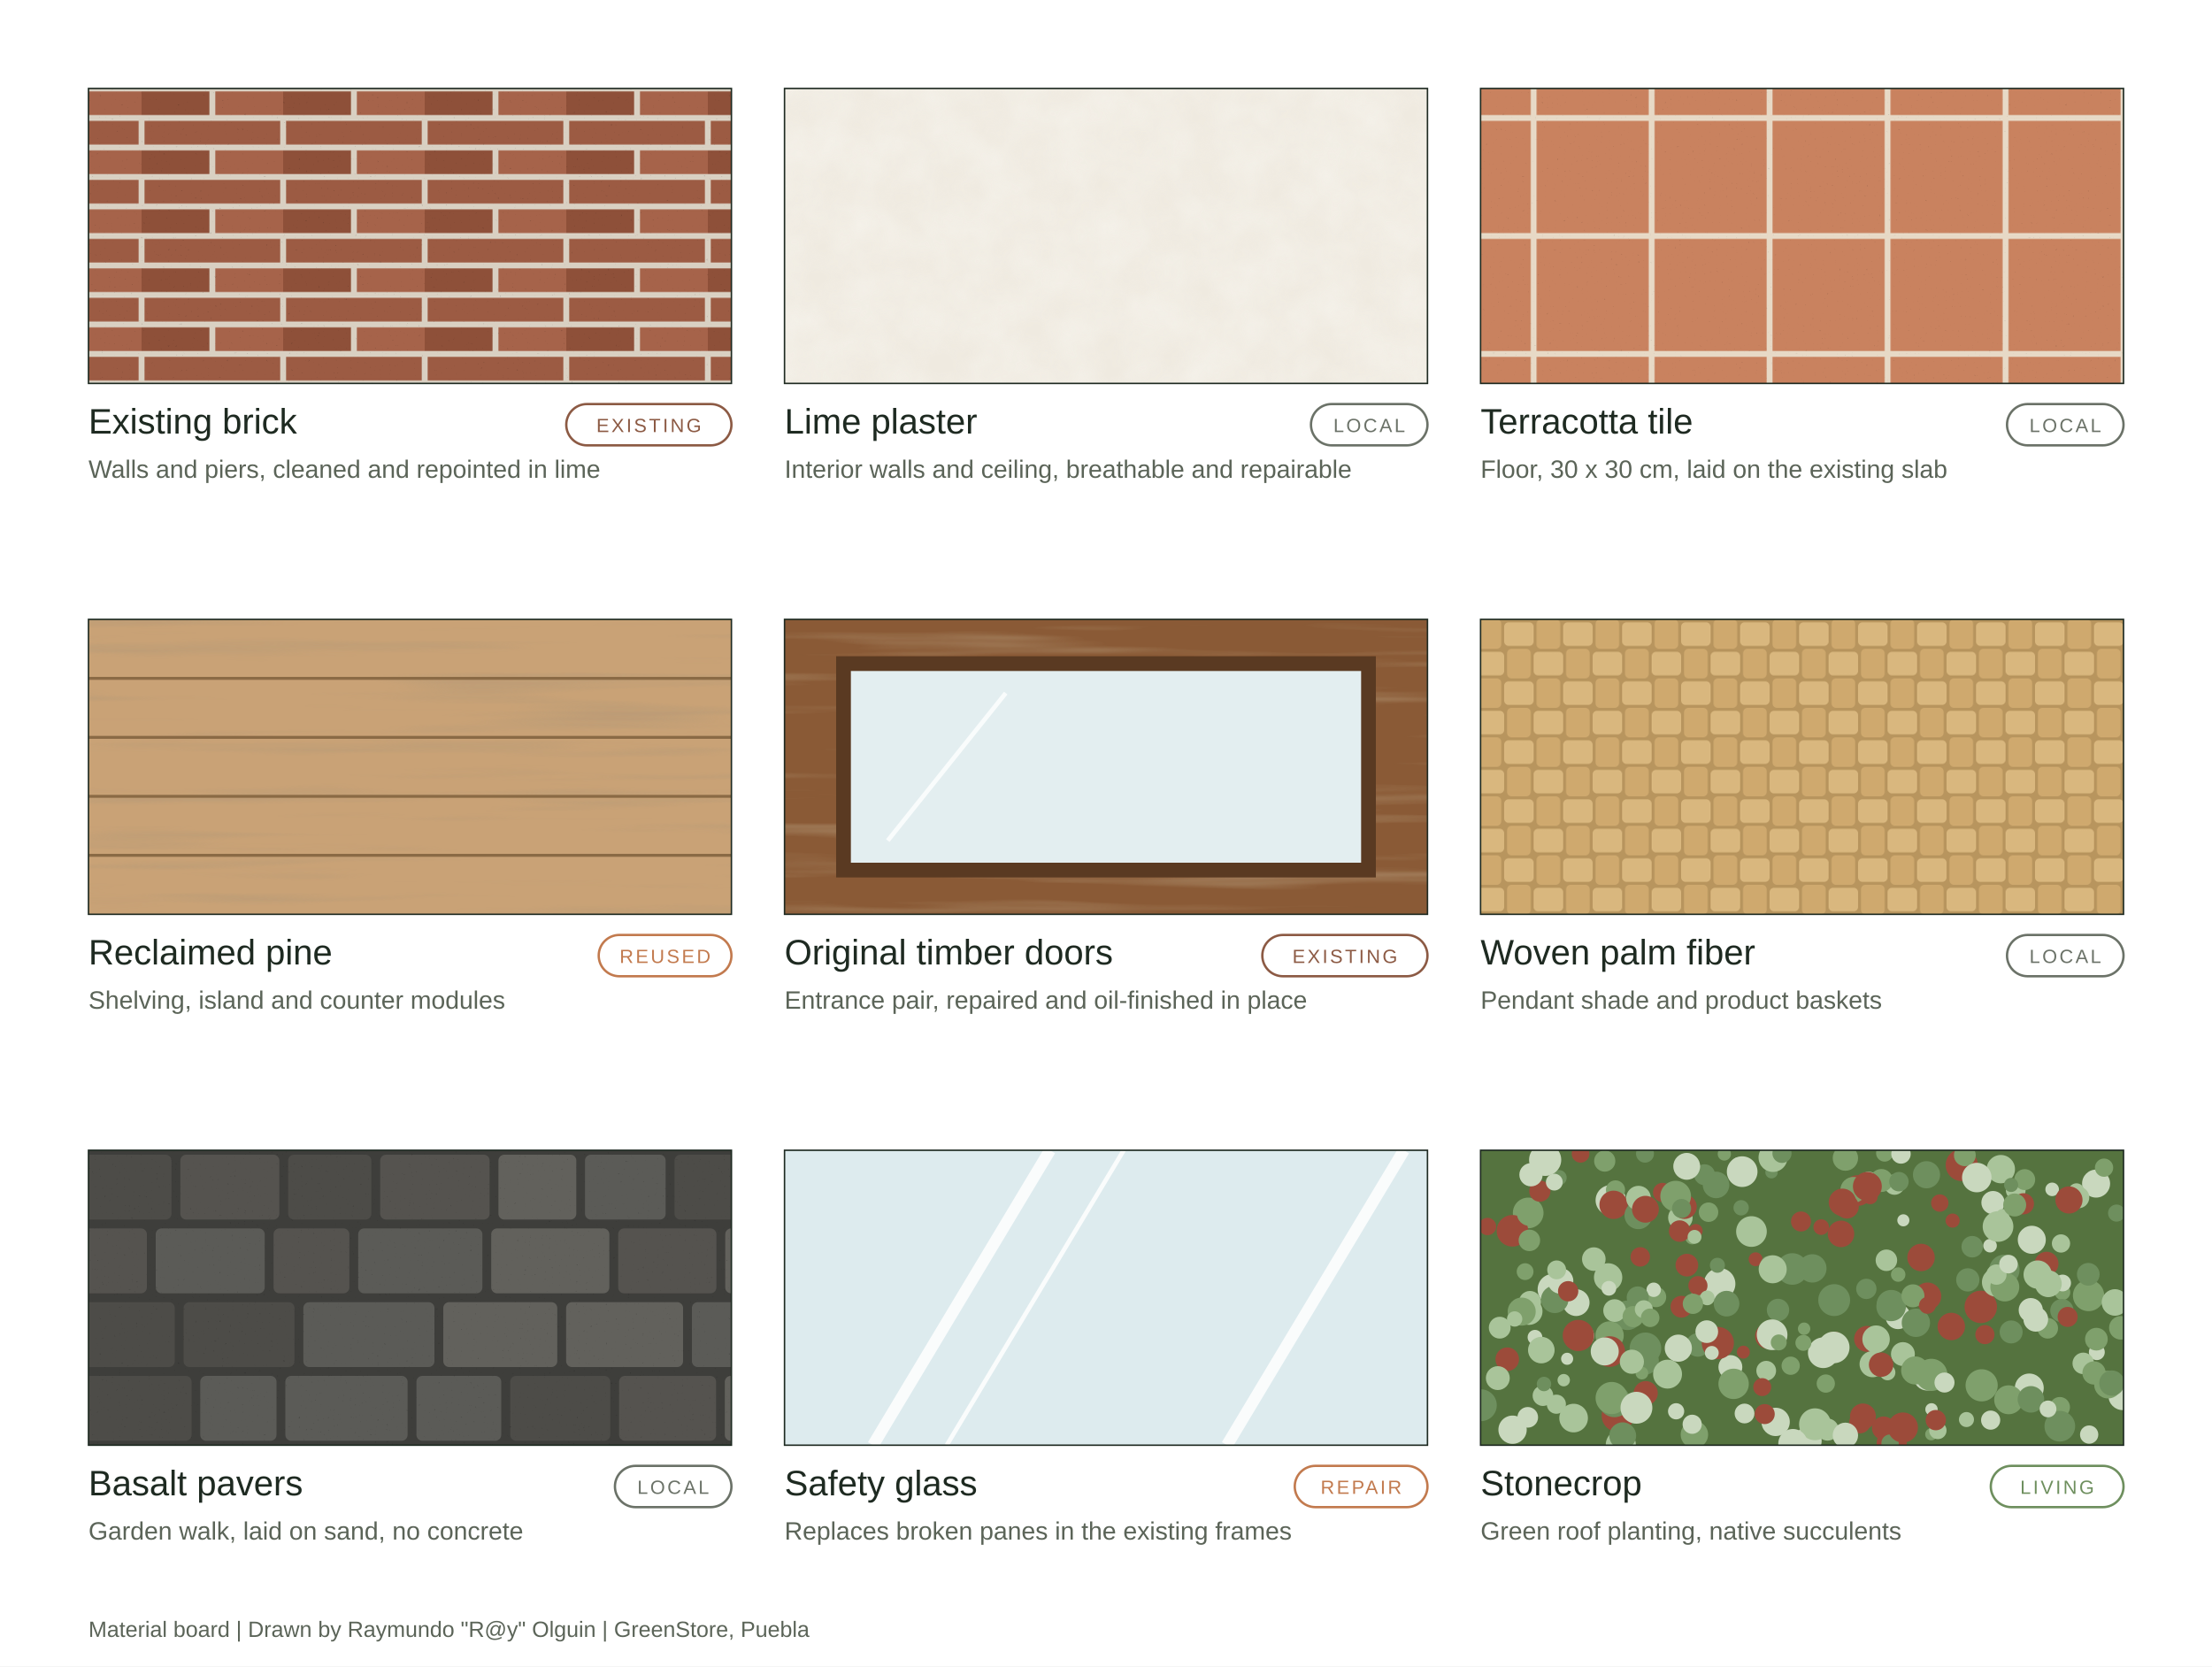
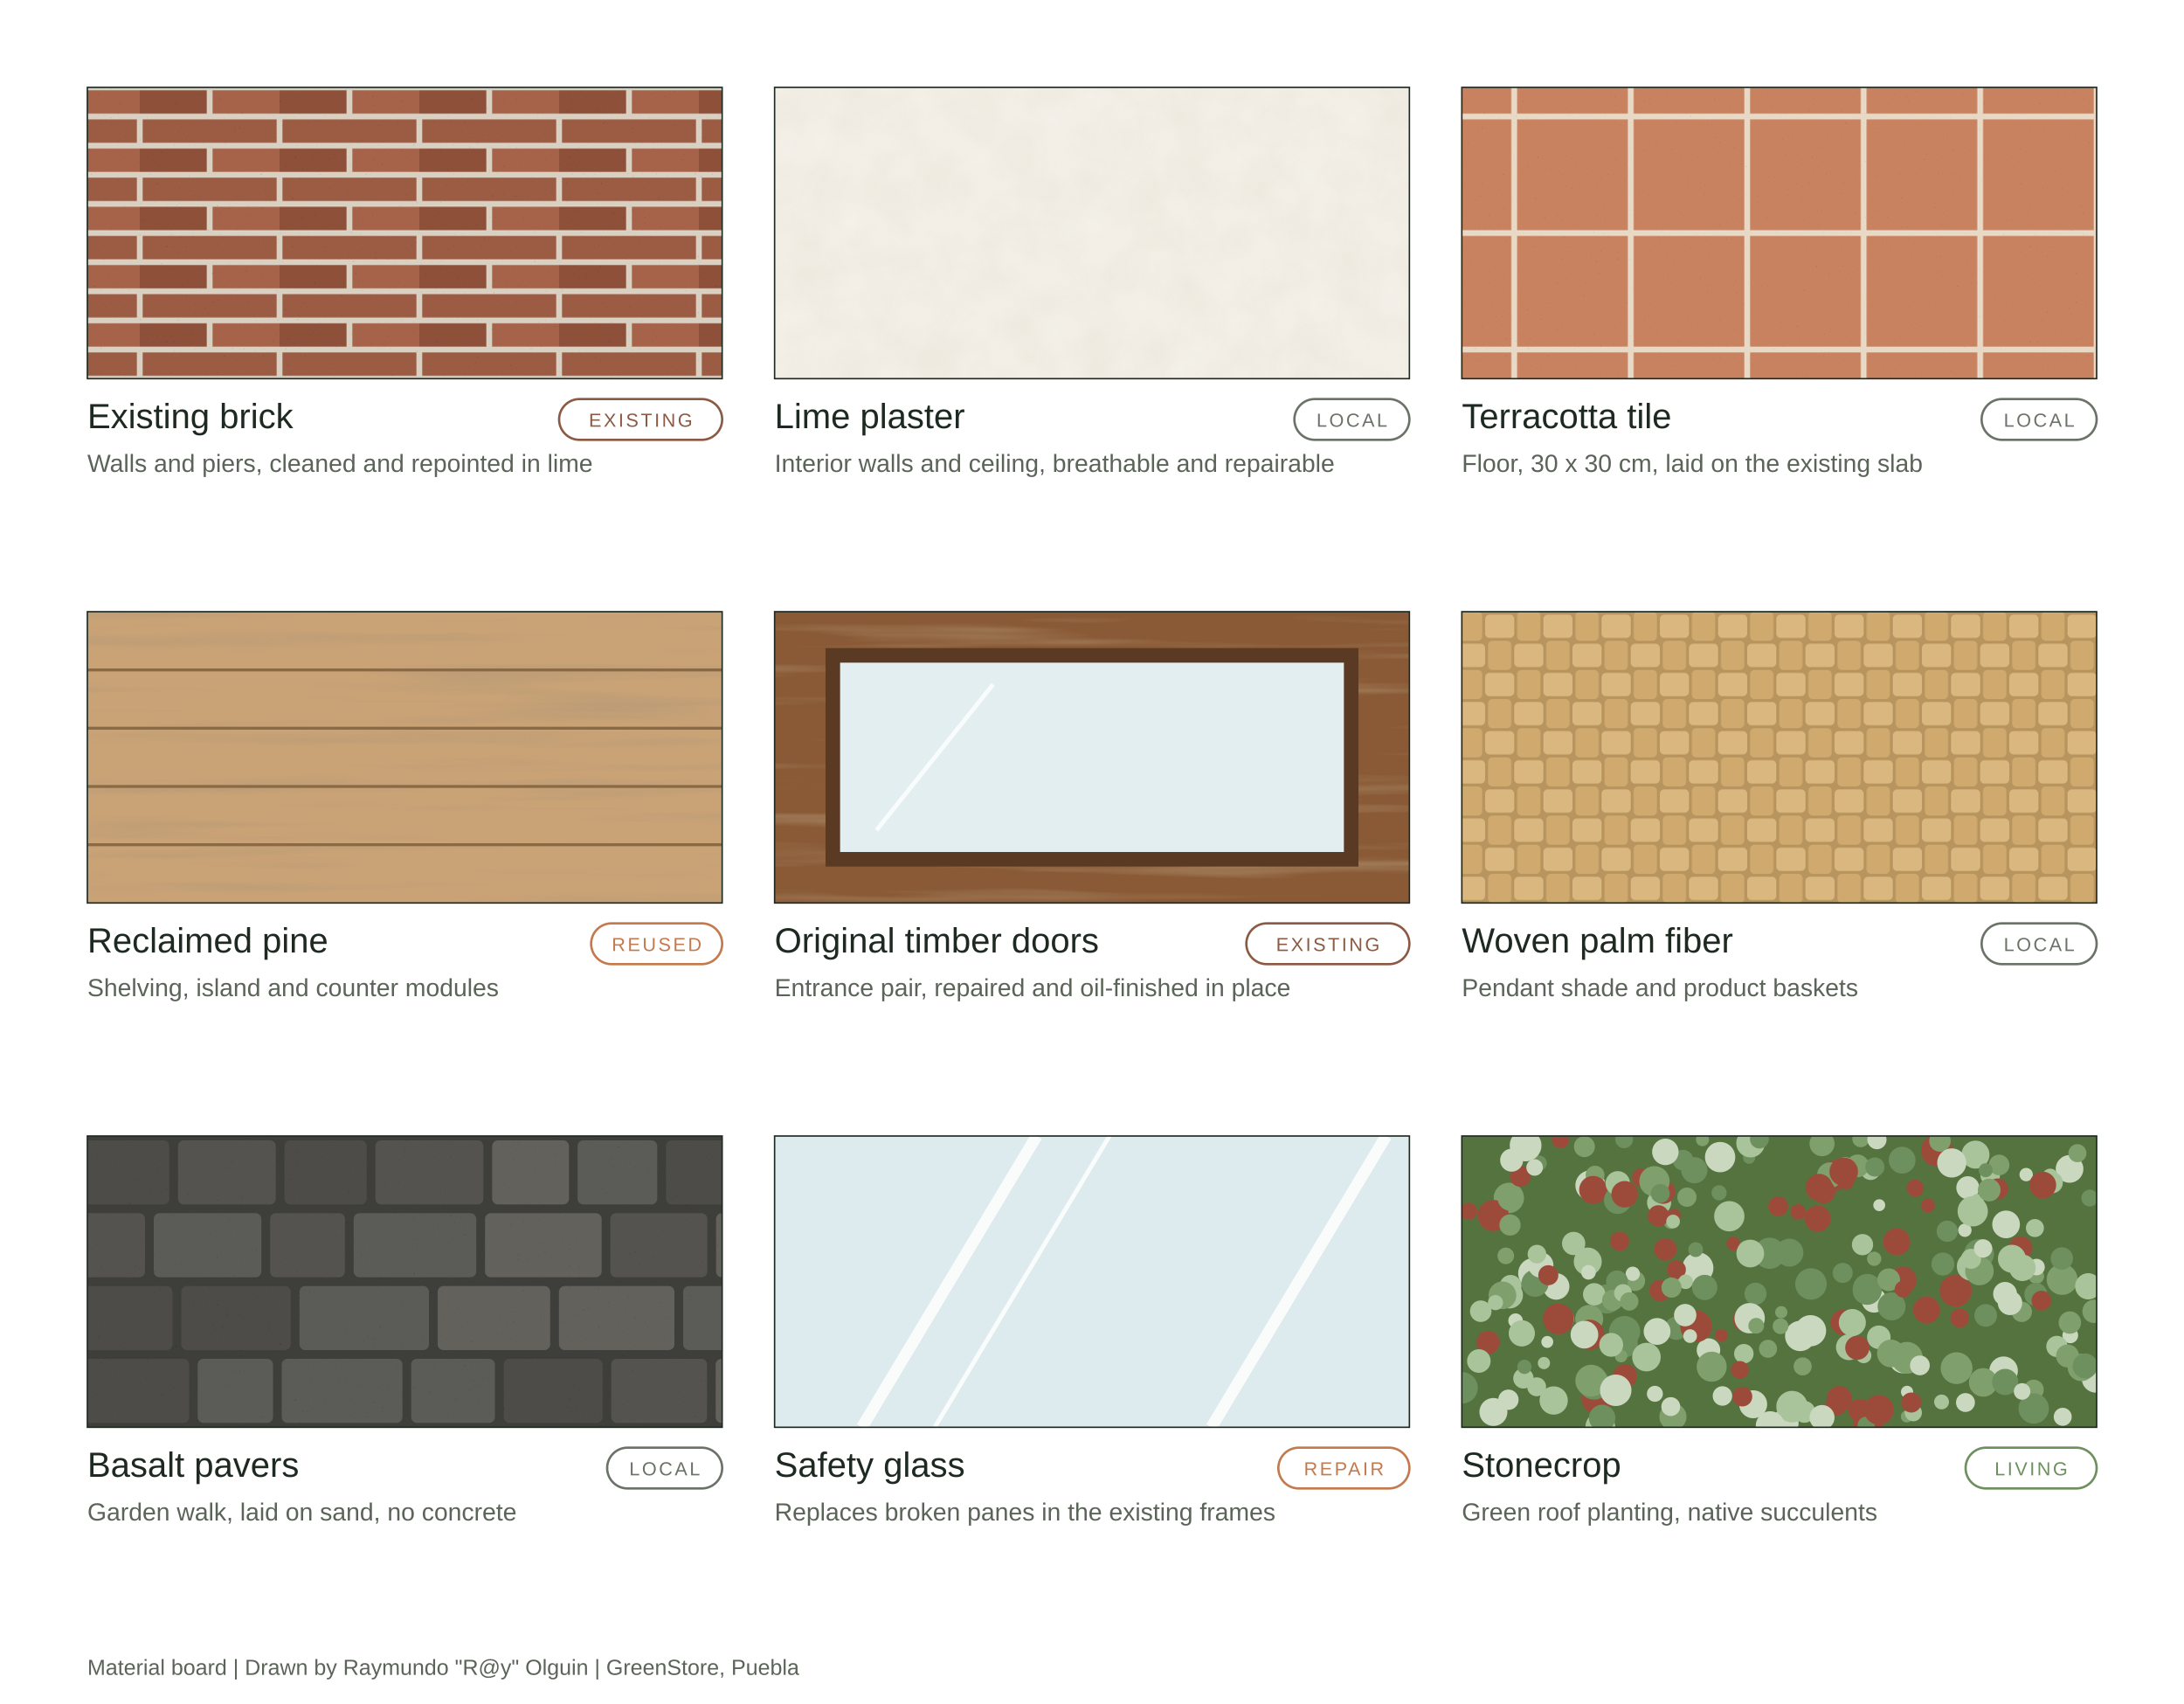
- <svg xmlns="http://www.w3.org/2000/svg" viewBox="0 0 1500 1130" width="1500" height="1130" role="img" aria-label="Material board of nine samples: existing brick, lime plaster, terracotta tile, reclaimed pine, the existing timber doors, woven palm fiber, basalt pavers, safety glass and stonecrop, each tagged as existing, reused, local or living">
-   <rect width="1500" height="1130" fill="#FFFFFF" />
+ <svg xmlns="http://www.w3.org/2000/svg" viewBox="0 0 1500 1170" width="1500" height="1170" role="img" aria-label="Material board of nine samples: existing brick, lime plaster, terracotta tile, reclaimed pine, the existing timber doors, woven palm fiber, basalt pavers, safety glass and stonecrop, each tagged as existing, reused, local or living">
+   <rect width="1500" height="1170" fill="#FFFFFF" />
  <defs>
    <filter id="lime" x="0" y="0" width="100%" height="100%">
      <feTurbulence type="fractalNoise" baseFrequency=".035" numOctaves="4" seed="3" />
      <feColorMatrix values="0 0 0 0 .94  0 0 0 0 .92  0 0 0 0 .87  0 0 0 -1.1 .9" />
    </filter>
    <filter id="grain" x="0" y="0" width="100%" height="100%">
      <feTurbulence type="fractalNoise" baseFrequency=".004 .09" numOctaves="3" seed="8" />
      <feColorMatrix values="0 0 0 0 .45  0 0 0 0 .31  0 0 0 0 .18  0 0 0 -1.6 .75" />
    </filter>
    <filter id="speck" x="0" y="0" width="100%" height="100%">
      <feTurbulence type="fractalNoise" baseFrequency=".6" numOctaves="2" seed="2" />
      <feColorMatrix values="0 0 0 0 0  0 0 0 0 0  0 0 0 0 0  0 0 0 -2 .55" />
    </filter>
    <pattern id="brick" width="96" height="40" patternUnits="userSpaceOnUse">
      <rect width="96" height="40" fill="#D9D0C2" />
      <rect x="2" y="2" width="92" height="16" fill="#9C5B43" />
      <rect x="-46" y="22" width="92" height="16" fill="#8E5039" />
      <rect x="50" y="22" width="92" height="16" fill="#A6634A" />
    </pattern>
    <pattern id="terra" width="80" height="80" patternUnits="userSpaceOnUse">
      <rect width="80" height="80" fill="#E7D9C6" />
      <rect x="2" y="2" width="76" height="76" fill="#C9825F" />
    </pattern>
    <pattern id="weave" width="40" height="40" patternUnits="userSpaceOnUse">
      <rect width="40" height="40" fill="#B8955E" />
      <rect x="0" y="2" width="20" height="16" rx="3" fill="#D9B77E" />
      <rect x="22" y="0" width="16" height="20" rx="3" fill="#CFA96E" />
      <rect x="2" y="20" width="16" height="20" rx="3" fill="#CFA96E" />
      <rect x="20" y="22" width="20" height="16" rx="3" fill="#D9B77E" />
    </pattern>
  </defs>
  <clipPath id="clip0">
-     <rect x="60.0" y="60" width="436.0" height="200" />
+     <rect x="60.0" y="60.0" width="436.0" height="200" />
  </clipPath>
  <g clip-path="url(#clip0)">
-     <rect x="60.0" y="60" width="436.0" height="200" fill="url(#brick)" />
-     <rect x="60.0" y="60" width="436.0" height="200" filter="url(#speck)" opacity=".35" />
-   </g>
-   <rect x="60.0" y="60" width="436.0" height="200" fill="none" stroke="#1E2A21" stroke-width="1" />
+     <rect x="60.0" y="60.0" width="436.0" height="200" fill="url(#brick)" />
+     <rect x="60.0" y="60.0" width="436.0" height="200" filter="url(#speck)" opacity=".35" />
+   </g>
+   <rect x="60.0" y="60.0" width="436.0" height="200" fill="none" stroke="#1E2A21" stroke-width="1" />
  <text x="60.0" y="294.0" font-family="Jost, 'Helvetica Neue', Arial, sans-serif" font-size="24" font-weight="500" fill="#1E2A21" text-anchor="start">Existing brick</text>
  <text x="60.0" y="324.0" font-family="Jost, 'Helvetica Neue', Arial, sans-serif" font-size="17" font-weight="400" fill="#5B6458" text-anchor="start">Walls and piers, cleaned and repointed in lime</text>
-   <rect x="384.0" y="274" width="112" height="28" rx="14" fill="none" stroke="#8C5A44" stroke-width="1.6" />
+   <rect x="384.0" y="274.0" width="112" height="28" rx="14" fill="none" stroke="#8C5A44" stroke-width="1.6" />
  <text x="440.0" y="293.0" font-family="Jost, 'Helvetica Neue', Arial, sans-serif" font-size="13" font-weight="500" fill="#8C5A44" text-anchor="middle" letter-spacing="1.5">EXISTING</text>
  <clipPath id="clip1">
-     <rect x="532.0" y="60" width="436.0" height="200" />
+     <rect x="532.0" y="60.0" width="436.0" height="200" />
  </clipPath>
  <g clip-path="url(#clip1)">
-     <rect x="532.0" y="60" width="436.0" height="200" fill="#EFEAE0" />
-     <rect x="532.0" y="60" width="436.0" height="200" filter="url(#lime)" opacity=".7" />
-   </g>
-   <rect x="532.0" y="60" width="436.0" height="200" fill="none" stroke="#1E2A21" stroke-width="1" />
+     <rect x="532.0" y="60.0" width="436.0" height="200" fill="#EFEAE0" />
+     <rect x="532.0" y="60.0" width="436.0" height="200" filter="url(#lime)" opacity=".7" />
+   </g>
+   <rect x="532.0" y="60.0" width="436.0" height="200" fill="none" stroke="#1E2A21" stroke-width="1" />
  <text x="532.0" y="294.0" font-family="Jost, 'Helvetica Neue', Arial, sans-serif" font-size="24" font-weight="500" fill="#1E2A21" text-anchor="start">Lime plaster</text>
  <text x="532.0" y="324.0" font-family="Jost, 'Helvetica Neue', Arial, sans-serif" font-size="17" font-weight="400" fill="#5B6458" text-anchor="start">Interior walls and ceiling, breathable and repairable</text>
-   <rect x="889.0" y="274" width="79" height="28" rx="14" fill="none" stroke="#6B7268" stroke-width="1.6" />
+   <rect x="889.0" y="274.0" width="79" height="28" rx="14" fill="none" stroke="#6B7268" stroke-width="1.6" />
  <text x="928.5" y="293.0" font-family="Jost, 'Helvetica Neue', Arial, sans-serif" font-size="13" font-weight="500" fill="#6B7268" text-anchor="middle" letter-spacing="1.5">LOCAL</text>
  <clipPath id="clip2">
-     <rect x="1004.0" y="60" width="436.0" height="200" />
+     <rect x="1004.0" y="60.0" width="436.0" height="200" />
  </clipPath>
  <g clip-path="url(#clip2)">
-     <rect x="1004.0" y="60" width="436.0" height="200" fill="url(#terra)" />
-     <rect x="1004.0" y="60" width="436.0" height="200" filter="url(#speck)" opacity=".25" />
-   </g>
-   <rect x="1004.0" y="60" width="436.0" height="200" fill="none" stroke="#1E2A21" stroke-width="1" />
+     <rect x="1004.0" y="60.0" width="436.0" height="200" fill="url(#terra)" />
+     <rect x="1004.0" y="60.0" width="436.0" height="200" filter="url(#speck)" opacity=".25" />
+   </g>
+   <rect x="1004.0" y="60.0" width="436.0" height="200" fill="none" stroke="#1E2A21" stroke-width="1" />
  <text x="1004.0" y="294.0" font-family="Jost, 'Helvetica Neue', Arial, sans-serif" font-size="24" font-weight="500" fill="#1E2A21" text-anchor="start">Terracotta tile</text>
  <text x="1004.0" y="324.0" font-family="Jost, 'Helvetica Neue', Arial, sans-serif" font-size="17" font-weight="400" fill="#5B6458" text-anchor="start">Floor, 30 x 30 cm, laid on the existing slab</text>
-   <rect x="1361.0" y="274" width="79" height="28" rx="14" fill="none" stroke="#6B7268" stroke-width="1.6" />
+   <rect x="1361.0" y="274.0" width="79" height="28" rx="14" fill="none" stroke="#6B7268" stroke-width="1.6" />
  <text x="1400.5" y="293.0" font-family="Jost, 'Helvetica Neue', Arial, sans-serif" font-size="13" font-weight="500" fill="#6B7268" text-anchor="middle" letter-spacing="1.5">LOCAL</text>
  <clipPath id="clip3">
-     <rect x="60.0" y="420" width="436.0" height="200" />
+     <rect x="60.0" y="420.0" width="436.0" height="200" />
  </clipPath>
  <g clip-path="url(#clip3)">
-     <rect x="60.0" y="420" width="436.0" height="200" fill="#C9A276" />
-     <rect x="60.0" y="420" width="436.0" height="200" filter="url(#grain)" />
+     <rect x="60.0" y="420.0" width="436.0" height="200" fill="#C9A276" />
+     <rect x="60.0" y="420.0" width="436.0" height="200" filter="url(#grain)" />
    <line x1="60.0" y1="460" x2="496.0" y2="460" stroke="#8A6A45" stroke-width="2" />
    <line x1="60.0" y1="500" x2="496.0" y2="500" stroke="#8A6A45" stroke-width="2" />
    <line x1="60.0" y1="540" x2="496.0" y2="540" stroke="#8A6A45" stroke-width="2" />
    <line x1="60.0" y1="580" x2="496.0" y2="580" stroke="#8A6A45" stroke-width="2" />
  </g>
-   <rect x="60.0" y="420" width="436.0" height="200" fill="none" stroke="#1E2A21" stroke-width="1" />
+   <rect x="60.0" y="420.0" width="436.0" height="200" fill="none" stroke="#1E2A21" stroke-width="1" />
  <text x="60.0" y="654.0" font-family="Jost, 'Helvetica Neue', Arial, sans-serif" font-size="24" font-weight="500" fill="#1E2A21" text-anchor="start">Reclaimed pine</text>
  <text x="60.0" y="684.0" font-family="Jost, 'Helvetica Neue', Arial, sans-serif" font-size="17" font-weight="400" fill="#5B6458" text-anchor="start">Shelving, island and counter modules</text>
-   <rect x="406.0" y="634" width="90" height="28" rx="14" fill="none" stroke="#C27A4E" stroke-width="1.6" />
+   <rect x="406.0" y="634.0" width="90" height="28" rx="14" fill="none" stroke="#C27A4E" stroke-width="1.6" />
  <text x="451.0" y="653.0" font-family="Jost, 'Helvetica Neue', Arial, sans-serif" font-size="13" font-weight="500" fill="#C27A4E" text-anchor="middle" letter-spacing="1.5">REUSED</text>
  <clipPath id="clip4">
-     <rect x="532.0" y="420" width="436.0" height="200" />
+     <rect x="532.0" y="420.0" width="436.0" height="200" />
  </clipPath>
  <g clip-path="url(#clip4)">
-     <rect x="532.0" y="420" width="436.0" height="200" fill="#8A5A36" />
-     <rect x="532.0" y="420" width="436.0" height="200" filter="url(#grain)" />
-     <rect x="572.0" y="450" width="356.0" height="140" fill="#E3EEF0" stroke="#5A3A22" stroke-width="10" />
-     <line x1="602.0" y1="570" x2="682.0" y2="470" stroke="#FFFFFF" stroke-width="3" opacity=".8" />
-   </g>
-   <rect x="532.0" y="420" width="436.0" height="200" fill="none" stroke="#1E2A21" stroke-width="1" />
+     <rect x="532.0" y="420.0" width="436.0" height="200" fill="#8A5A36" />
+     <rect x="532.0" y="420.0" width="436.0" height="200" filter="url(#grain)" />
+     <rect x="572.0" y="450.0" width="356.0" height="140" fill="#E3EEF0" stroke="#5A3A22" stroke-width="10" />
+     <line x1="602.0" y1="570.0" x2="682.0" y2="470.0" stroke="#FFFFFF" stroke-width="3" opacity=".8" />
+   </g>
+   <rect x="532.0" y="420.0" width="436.0" height="200" fill="none" stroke="#1E2A21" stroke-width="1" />
  <text x="532.0" y="654.0" font-family="Jost, 'Helvetica Neue', Arial, sans-serif" font-size="24" font-weight="500" fill="#1E2A21" text-anchor="start">Original timber doors</text>
  <text x="532.0" y="684.0" font-family="Jost, 'Helvetica Neue', Arial, sans-serif" font-size="17" font-weight="400" fill="#5B6458" text-anchor="start">Entrance pair, repaired and oil-finished in place</text>
-   <rect x="856.0" y="634" width="112" height="28" rx="14" fill="none" stroke="#8C5A44" stroke-width="1.6" />
+   <rect x="856.0" y="634.0" width="112" height="28" rx="14" fill="none" stroke="#8C5A44" stroke-width="1.6" />
  <text x="912.0" y="653.0" font-family="Jost, 'Helvetica Neue', Arial, sans-serif" font-size="13" font-weight="500" fill="#8C5A44" text-anchor="middle" letter-spacing="1.5">EXISTING</text>
  <clipPath id="clip5">
-     <rect x="1004.0" y="420" width="436.0" height="200" />
+     <rect x="1004.0" y="420.0" width="436.0" height="200" />
  </clipPath>
  <g clip-path="url(#clip5)">
-     <rect x="1004.0" y="420" width="436.0" height="200" fill="url(#weave)" />
-   </g>
-   <rect x="1004.0" y="420" width="436.0" height="200" fill="none" stroke="#1E2A21" stroke-width="1" />
+     <rect x="1004.0" y="420.0" width="436.0" height="200" fill="url(#weave)" />
+   </g>
+   <rect x="1004.0" y="420.0" width="436.0" height="200" fill="none" stroke="#1E2A21" stroke-width="1" />
  <text x="1004.0" y="654.0" font-family="Jost, 'Helvetica Neue', Arial, sans-serif" font-size="24" font-weight="500" fill="#1E2A21" text-anchor="start">Woven palm fiber</text>
  <text x="1004.0" y="684.0" font-family="Jost, 'Helvetica Neue', Arial, sans-serif" font-size="17" font-weight="400" fill="#5B6458" text-anchor="start">Pendant shade and product baskets</text>
-   <rect x="1361.0" y="634" width="79" height="28" rx="14" fill="none" stroke="#6B7268" stroke-width="1.6" />
+   <rect x="1361.0" y="634.0" width="79" height="28" rx="14" fill="none" stroke="#6B7268" stroke-width="1.6" />
  <text x="1400.5" y="653.0" font-family="Jost, 'Helvetica Neue', Arial, sans-serif" font-size="13" font-weight="500" fill="#6B7268" text-anchor="middle" letter-spacing="1.5">LOCAL</text>
  <clipPath id="clip6">
-     <rect x="60.0" y="780" width="436.0" height="200" />
+     <rect x="60.0" y="780.0" width="436.0" height="200" />
  </clipPath>
  <g clip-path="url(#clip6)">
-     <rect x="60.0" y="780" width="436.0" height="200" fill="#3E3E3B" />
-     <rect x="44.9" y="783" width="71.4" height="44" rx="4" fill="#4D4C48" />
-     <rect x="122.3" y="783" width="67.1" height="44" rx="4" fill="#55534F" />
-     <rect x="195.4" y="783" width="56.4" height="44" rx="4" fill="#4D4C48" />
-     <rect x="257.8" y="783" width="74.2" height="44" rx="4" fill="#55534F" />
-     <rect x="338.0" y="783" width="52.8" height="44" rx="4" fill="#62615C" />
-     <rect x="396.7" y="783" width="54.7" height="44" rx="4" fill="#5B5B57" />
-     <rect x="457.4" y="783" width="72.8" height="44" rx="4" fill="#4D4C48" />
-     <rect x="24.4" y="833" width="75.2" height="44" rx="4" fill="#55534F" />
-     <rect x="105.6" y="833" width="73.9" height="44" rx="4" fill="#5B5B57" />
-     <rect x="185.5" y="833" width="51.4" height="44" rx="4" fill="#55534F" />
-     <rect x="242.9" y="833" width="84.2" height="44" rx="4" fill="#5B5B57" />
-     <rect x="333.1" y="833" width="80.1" height="44" rx="4" fill="#62615C" />
-     <rect x="419.2" y="833" width="66.6" height="44" rx="4" fill="#55534F" />
-     <rect x="491.8" y="833" width="69.8" height="44" rx="4" fill="#62615C" />
-     <rect x="43.0" y="883" width="75.5" height="44" rx="4" fill="#4D4C48" />
-     <rect x="124.5" y="883" width="75.2" height="44" rx="4" fill="#4D4C48" />
-     <rect x="205.7" y="883" width="88.9" height="44" rx="4" fill="#5B5B57" />
-     <rect x="300.6" y="883" width="77.3" height="44" rx="4" fill="#62615C" />
-     <rect x="383.9" y="883" width="79.3" height="44" rx="4" fill="#62615C" />
-     <rect x="469.2" y="883" width="50.2" height="44" rx="4" fill="#5B5B57" />
-     <rect x="47.0" y="933" width="82.9" height="44" rx="4" fill="#4D4C48" />
-     <rect x="135.8" y="933" width="51.7" height="44" rx="4" fill="#5B5B57" />
-     <rect x="193.5" y="933" width="82.9" height="44" rx="4" fill="#5B5B57" />
-     <rect x="282.4" y="933" width="57.5" height="44" rx="4" fill="#5B5B57" />
-     <rect x="346.0" y="933" width="67.8" height="44" rx="4" fill="#4D4C48" />
-     <rect x="419.8" y="933" width="65.8" height="44" rx="4" fill="#55534F" />
-     <rect x="491.5" y="933" width="80.1" height="44" rx="4" fill="#62615C" />
-     <rect x="60.0" y="780" width="436.0" height="200" filter="url(#speck)" opacity=".4" />
-   </g>
-   <rect x="60.0" y="780" width="436.0" height="200" fill="none" stroke="#1E2A21" stroke-width="1" />
+     <rect x="60.0" y="780.0" width="436.0" height="200" fill="#3E3E3B" />
+     <rect x="44.9" y="783.0" width="71.4" height="44" rx="4" fill="#4D4C48" />
+     <rect x="122.3" y="783.0" width="67.1" height="44" rx="4" fill="#55534F" />
+     <rect x="195.4" y="783.0" width="56.4" height="44" rx="4" fill="#4D4C48" />
+     <rect x="257.8" y="783.0" width="74.2" height="44" rx="4" fill="#55534F" />
+     <rect x="338.0" y="783.0" width="52.8" height="44" rx="4" fill="#62615C" />
+     <rect x="396.7" y="783.0" width="54.7" height="44" rx="4" fill="#5B5B57" />
+     <rect x="457.4" y="783.0" width="72.8" height="44" rx="4" fill="#4D4C48" />
+     <rect x="24.4" y="833.0" width="75.2" height="44" rx="4" fill="#55534F" />
+     <rect x="105.6" y="833.0" width="73.9" height="44" rx="4" fill="#5B5B57" />
+     <rect x="185.5" y="833.0" width="51.4" height="44" rx="4" fill="#55534F" />
+     <rect x="242.9" y="833.0" width="84.2" height="44" rx="4" fill="#5B5B57" />
+     <rect x="333.1" y="833.0" width="80.1" height="44" rx="4" fill="#62615C" />
+     <rect x="419.2" y="833.0" width="66.6" height="44" rx="4" fill="#55534F" />
+     <rect x="491.8" y="833.0" width="69.8" height="44" rx="4" fill="#62615C" />
+     <rect x="43.0" y="883.0" width="75.5" height="44" rx="4" fill="#4D4C48" />
+     <rect x="124.5" y="883.0" width="75.2" height="44" rx="4" fill="#4D4C48" />
+     <rect x="205.7" y="883.0" width="88.9" height="44" rx="4" fill="#5B5B57" />
+     <rect x="300.6" y="883.0" width="77.3" height="44" rx="4" fill="#62615C" />
+     <rect x="383.9" y="883.0" width="79.3" height="44" rx="4" fill="#62615C" />
+     <rect x="469.2" y="883.0" width="50.2" height="44" rx="4" fill="#5B5B57" />
+     <rect x="47.0" y="933.0" width="82.9" height="44" rx="4" fill="#4D4C48" />
+     <rect x="135.8" y="933.0" width="51.7" height="44" rx="4" fill="#5B5B57" />
+     <rect x="193.5" y="933.0" width="82.9" height="44" rx="4" fill="#5B5B57" />
+     <rect x="282.4" y="933.0" width="57.5" height="44" rx="4" fill="#5B5B57" />
+     <rect x="346.0" y="933.0" width="67.8" height="44" rx="4" fill="#4D4C48" />
+     <rect x="419.8" y="933.0" width="65.8" height="44" rx="4" fill="#55534F" />
+     <rect x="491.5" y="933.0" width="80.1" height="44" rx="4" fill="#62615C" />
+     <rect x="60.0" y="780.0" width="436.0" height="200" filter="url(#speck)" opacity=".4" />
+   </g>
+   <rect x="60.0" y="780.0" width="436.0" height="200" fill="none" stroke="#1E2A21" stroke-width="1" />
  <text x="60.0" y="1014.0" font-family="Jost, 'Helvetica Neue', Arial, sans-serif" font-size="24" font-weight="500" fill="#1E2A21" text-anchor="start">Basalt pavers</text>
  <text x="60.0" y="1044.0" font-family="Jost, 'Helvetica Neue', Arial, sans-serif" font-size="17" font-weight="400" fill="#5B6458" text-anchor="start">Garden walk, laid on sand, no concrete</text>
-   <rect x="417.0" y="994" width="79" height="28" rx="14" fill="none" stroke="#6B7268" stroke-width="1.6" />
+   <rect x="417.0" y="994.0" width="79" height="28" rx="14" fill="none" stroke="#6B7268" stroke-width="1.6" />
  <text x="456.5" y="1013.0" font-family="Jost, 'Helvetica Neue', Arial, sans-serif" font-size="13" font-weight="500" fill="#6B7268" text-anchor="middle" letter-spacing="1.5">LOCAL</text>
  <clipPath id="clip7">
-     <rect x="532.0" y="780" width="436.0" height="200" />
+     <rect x="532.0" y="780.0" width="436.0" height="200" />
  </clipPath>
  <g clip-path="url(#clip7)">
-     <rect x="532.0" y="780" width="436.0" height="200" fill="#DDEBEE" />
-     <line x1="592.0" y1="980" x2="712.0" y2="780" stroke="#FFFFFF" stroke-width="8" opacity=".85" />
-     <line x1="642.0" y1="980" x2="762.0" y2="780" stroke="#FFFFFF" stroke-width="3" opacity=".85" />
-     <line x1="832.0" y1="980" x2="952.0" y2="780" stroke="#FFFFFF" stroke-width="8" opacity=".85" />
-   </g>
-   <rect x="532.0" y="780" width="436.0" height="200" fill="none" stroke="#1E2A21" stroke-width="1" />
+     <rect x="532.0" y="780.0" width="436.0" height="200" fill="#DDEBEE" />
+     <line x1="592.0" y1="980.0" x2="712.0" y2="780.0" stroke="#FFFFFF" stroke-width="8" opacity=".85" />
+     <line x1="642.0" y1="980.0" x2="762.0" y2="780.0" stroke="#FFFFFF" stroke-width="3" opacity=".85" />
+     <line x1="832.0" y1="980.0" x2="952.0" y2="780.0" stroke="#FFFFFF" stroke-width="8" opacity=".85" />
+   </g>
+   <rect x="532.0" y="780.0" width="436.0" height="200" fill="none" stroke="#1E2A21" stroke-width="1" />
  <text x="532.0" y="1014.0" font-family="Jost, 'Helvetica Neue', Arial, sans-serif" font-size="24" font-weight="500" fill="#1E2A21" text-anchor="start">Safety glass</text>
  <text x="532.0" y="1044.0" font-family="Jost, 'Helvetica Neue', Arial, sans-serif" font-size="17" font-weight="400" fill="#5B6458" text-anchor="start">Replaces broken panes in the existing frames</text>
-   <rect x="878.0" y="994" width="90" height="28" rx="14" fill="none" stroke="#C27A4E" stroke-width="1.6" />
+   <rect x="878.0" y="994.0" width="90" height="28" rx="14" fill="none" stroke="#C27A4E" stroke-width="1.6" />
  <text x="923.0" y="1013.0" font-family="Jost, 'Helvetica Neue', Arial, sans-serif" font-size="13" font-weight="500" fill="#C27A4E" text-anchor="middle" letter-spacing="1.5">REPAIR</text>
  <clipPath id="clip8">
-     <rect x="1004.0" y="780" width="436.0" height="200" />
+     <rect x="1004.0" y="780.0" width="436.0" height="200" />
  </clipPath>
  <g clip-path="url(#clip8)">
-     <rect x="1004.0" y="780" width="436.0" height="200" fill="#55733F" />
+     <rect x="1004.0" y="780.0" width="436.0" height="200" fill="#55733F" />
    <circle cx="1149.0" cy="972.8" r="9.3" fill="#7FA06C" />
    <circle cx="1062.7" cy="921.4" r="4.1" fill="#C9D8BE" />
    <circle cx="1351.5" cy="815.5" r="7.9" fill="#C9D8BE" />
    <circle cx="1225.9" cy="977.1" r="9.4" fill="#C9D8BE" />
    <circle cx="1284.7" cy="803.3" r="6.9" fill="#A9C49A" />
    <circle cx="1004.2" cy="952.9" r="10.8" fill="#6E8F5E" />
    <circle cx="1136.6" cy="957.0" r="5.5" fill="#C9D8BE" />
    <circle cx="1438.2" cy="900.4" r="8.0" fill="#7FA06C" />
    <circle cx="1435.3" cy="822.6" r="5.8" fill="#6E8F5E" />
    <circle cx="1147.4" cy="839.3" r="4.5" fill="#7FA06C" />
    <circle cx="1095.0" cy="907.3" r="4.1" fill="#9C4B3A" />
    <circle cx="1166.1" cy="870.6" r="10.7" fill="#C9D8BE" />
    <circle cx="1366.9" cy="807.1" r="6.7" fill="#A9C49A" />
    <circle cx="1139.5" cy="825.7" r="8.3" fill="#A9C49A" />
    <circle cx="1073.1" cy="905.8" r="7.9" fill="#C9D8BE" />
    <circle cx="1388.6" cy="900.7" r="7.0" fill="#7FA06C" />
    <circle cx="1051.5" cy="882.5" r="5.8" fill="#C9D8BE" />
    <circle cx="1116.0" cy="944.7" r="8.2" fill="#9C4B3A" />
    <circle cx="1230.8" cy="965.8" r="10.8" fill="#A9C49A" />
    <circle cx="1103.6" cy="891.9" r="10.0" fill="#6E8F5E" />
    <circle cx="1036.3" cy="822.5" r="10.4" fill="#7FA06C" />
    <circle cx="1034.2" cy="862.3" r="5.7" fill="#7FA06C" />
    <circle cx="1080.8" cy="853.8" r="8.0" fill="#A9C49A" />
    <circle cx="1044.2" cy="807.7" r="7.2" fill="#9C4B3A" />
    <circle cx="1290.4" cy="918.2" r="8.1" fill="#A9C49A" />
    <circle cx="1261.2" cy="964.7" r="7.3" fill="#9C4B3A" />
    <circle cx="1309.6" cy="972.6" r="4.1" fill="#7FA06C" />
    <circle cx="1214.3" cy="926.1" r="6.2" fill="#7FA06C" />
    <circle cx="1036.8" cy="889.2" r="9.2" fill="#A9C49A" />
    <circle cx="1349.9" cy="963.0" r="6.5" fill="#C9D8BE" />
    <circle cx="1396.8" cy="954.2" r="6.9" fill="#7FA06C" />
    <circle cx="1380.5" cy="894.6" r="8.4" fill="#C9D8BE" />
    <circle cx="1169.3" cy="782.5" r="4.5" fill="#7FA06C" />
    <circle cx="1282.8" cy="978.7" r="10.2" fill="#9C4B3A" />
    <circle cx="1173.4" cy="927.0" r="8.1" fill="#C9D8BE" />
    <circle cx="1205.7" cy="888.3" r="7.6" fill="#6E8F5E" />
    <circle cx="1017.0" cy="900.3" r="7.4" fill="#A9C49A" />
    <circle cx="1421.4" cy="802.6" r="9.5" fill="#C9D8BE" />
    <circle cx="1115.5" cy="782.3" r="6.1" fill="#6E8F5E" />
    <circle cx="1092.3" cy="813.9" r="10.3" fill="#C9D8BE" />
    <circle cx="1221.3" cy="828.3" r="6.8" fill="#9C4B3A" />
    <circle cx="1090.5" cy="866.2" r="9.6" fill="#A9C49A" />
    <circle cx="1387.8" cy="856.9" r="8.1" fill="#9C4B3A" />
    <circle cx="1095.5" cy="806.9" r="6.5" fill="#7FA06C" />
    <circle cx="1314.1" cy="970.0" r="5.9" fill="#A9C49A" />
    <circle cx="1053.2" cy="874.3" r="10.5" fill="#C9D8BE" />
    <circle cx="1170.8" cy="884.0" r="8.7" fill="#6E8F5E" />
    <circle cx="1201.3" cy="794.9" r="4.2" fill="#6E8F5E" />
    <circle cx="1022.1" cy="921.7" r="8.0" fill="#9C4B3A" />
    <circle cx="1287.1" cy="892.8" r="8.5" fill="#C9D8BE" />
    <circle cx="1202.3" cy="784.9" r="9.8" fill="#A9C49A" />
    <circle cx="1343.8" cy="939.4" r="10.9" fill="#7FA06C" />
    <circle cx="1198.7" cy="906.0" r="8.6" fill="#9C4B3A" />
    <circle cx="1421.9" cy="916.9" r="5.4" fill="#C9D8BE" />
    <circle cx="1115.6" cy="922.8" r="9.3" fill="#6E8F5E" />
    <circle cx="1315.4" cy="815.8" r="5.9" fill="#9C4B3A" />
    <circle cx="1239.3" cy="969.4" r="7.5" fill="#A9C49A" />
    <circle cx="1175.6" cy="938.4" r="10.3" fill="#7FA06C" />
    <circle cx="1183.0" cy="958.5" r="6.7" fill="#C9D8BE" />
    <circle cx="1201.7" cy="905.1" r="10.4" fill="#C9D8BE" />
    <circle cx="1243.8" cy="910.5" r="7.5" fill="#9C4B3A" />
    <circle cx="1206.2" cy="910.3" r="5.4" fill="#7FA06C" />
    <circle cx="1097.0" cy="960.0" r="10.9" fill="#9C4B3A" />
    <circle cx="1238.1" cy="938.2" r="6.2" fill="#7FA06C" />
    <circle cx="1155.9" cy="796.6" r="7.1" fill="#6E8F5E" />
    <circle cx="1187.7" cy="835.1" r="10.4" fill="#A9C49A" />
    <circle cx="1356.8" cy="792.8" r="9.6" fill="#A9C49A" />
    <circle cx="1236.4" cy="917.3" r="10.4" fill="#C9D8BE" />
    <circle cx="1068.8" cy="883.3" r="9.1" fill="#C9D8BE" />
    <circle cx="1416.3" cy="878.5" r="10.6" fill="#7FA06C" />
    <circle cx="1334.4" cy="867.9" r="7.9" fill="#6E8F5E" />
    <circle cx="1282.5" cy="884.6" r="9.9" fill="#6E8F5E" />
    <circle cx="1115.8" cy="914.3" r="10.7" fill="#6E8F5E" />
    <circle cx="1094.8" cy="950.2" r="10.8" fill="#6E8F5E" />
    <circle cx="1123.0" cy="879.5" r="6.9" fill="#7FA06C" />
    <circle cx="1223.4" cy="901.0" r="4.2" fill="#7FA06C" />
    <circle cx="1229.0" cy="860.1" r="9.6" fill="#6E8F5E" />
    <circle cx="1057.2" cy="798.6" r="5.2" fill="#6E8F5E" />
    <circle cx="1204.1" cy="964.2" r="9.6" fill="#C9D8BE" />
    <circle cx="1121.4" cy="874.6" r="4.9" fill="#C9D8BE" />
    <circle cx="1396.8" cy="967.1" r="10.4" fill="#6E8F5E" />
    <circle cx="1142.3" cy="818.3" r="8.3" fill="#9C4B3A" />
    <circle cx="1060.4" cy="935.9" r="4.2" fill="#A9C49A" />
    <circle cx="1071.8" cy="782.4" r="6.0" fill="#9C4B3A" />
    <circle cx="1110.6" cy="879.8" r="7.5" fill="#6E8F5E" />
    <circle cx="1057.5" cy="882.1" r="5.8" fill="#A9C49A" />
    <circle cx="1309.8" cy="955.7" r="4.2" fill="#C9D8BE" />
    <circle cx="1363.8" cy="903.2" r="7.8" fill="#6E8F5E" />
    <circle cx="1282.4" cy="885.9" r="10.0" fill="#6E8F5E" />
    <circle cx="1259.8" cy="807.3" r="10.4" fill="#9C4B3A" />
    <circle cx="1397.6" cy="843.2" r="6.2" fill="#A9C49A" />
    <circle cx="1099.1" cy="979.7" r="10.2" fill="#A9C49A" />
    <circle cx="1391.6" cy="806.5" r="4.6" fill="#C9D8BE" />
    <circle cx="1046.3" cy="946.4" r="7.0" fill="#A9C49A" />
    <circle cx="1091.5" cy="905.6" r="9.6" fill="#7FA06C" />
    <circle cx="1091.6" cy="916.5" r="10.4" fill="#9C4B3A" />
    <circle cx="1054.3" cy="881.1" r="9.3" fill="#6E8F5E" />
    <circle cx="1439.4" cy="946.6" r="9.6" fill="#C9D8BE" />
    <circle cx="1050.3" cy="787.5" r="7.9" fill="#6E8F5E" />
    <circle cx="1398.6" cy="876.3" r="5.3" fill="#7FA06C" />
    <circle cx="1092.9" cy="948.0" r="10.9" fill="#7FA06C" />
    <circle cx="1256.8" cy="806.9" r="8.8" fill="#7FA06C" />
    <circle cx="1337.4" cy="845.4" r="7.3" fill="#6E8F5E" />
    <circle cx="1158.6" cy="822.0" r="6.6" fill="#7FA06C" />
    <circle cx="1372.1" cy="816.3" r="7.2" fill="#9C4B3A" />
    <circle cx="1180.7" cy="819.0" r="5.2" fill="#6E8F5E" />
    <circle cx="1349.5" cy="844.7" r="4.6" fill="#C9D8BE" />
    <circle cx="1252.4" cy="818.2" r="8.1" fill="#9C4B3A" />
    <circle cx="1354.9" cy="831.7" r="10.4" fill="#A9C49A" />
    <circle cx="1359.2" cy="861.1" r="10.3" fill="#6E8F5E" />
    <circle cx="1306.9" cy="933.5" r="9.4" fill="#C9D8BE" />
    <circle cx="1094.2" cy="817.0" r="9.6" fill="#9C4B3A" />
    <circle cx="1208.4" cy="782.1" r="6.5" fill="#6E8F5E" />
    <circle cx="1025.6" cy="834.6" r="10.7" fill="#9C4B3A" />
    <circle cx="1151.3" cy="912.0" r="8.0" fill="#6E8F5E" />
    <circle cx="1037.5" cy="882.9" r="7.5" fill="#A9C49A" />
    <circle cx="1309.7" cy="932.3" r="10.9" fill="#7FA06C" />
    <circle cx="1054.0" cy="801.6" r="5.7" fill="#C9D8BE" />
    <circle cx="1179.1" cy="790.1" r="5.4" fill="#C9D8BE" />
    <circle cx="1008.7" cy="831.7" r="5.9" fill="#9C4B3A" />
    <circle cx="1243.8" cy="881.6" r="10.8" fill="#6E8F5E" />
    <circle cx="1373.0" cy="799.9" r="7.1" fill="#7FA06C" />
    <circle cx="1243.5" cy="913.7" r="10.7" fill="#C9D8BE" />
    <circle cx="1409.5" cy="812.0" r="7.3" fill="#A9C49A" />
    <circle cx="1377.1" cy="888.4" r="8.2" fill="#C9D8BE" />
    <circle cx="1416.1" cy="864.1" r="7.7" fill="#6E8F5E" />
    <circle cx="1140.2" cy="886.1" r="7.4" fill="#9C4B3A" />
    <circle cx="1248.4" cy="836.7" r="9.0" fill="#9C4B3A" />
    <circle cx="1015.7" cy="934.5" r="8.1" fill="#A9C49A" />
    <circle cx="1182.2" cy="916.9" r="4.4" fill="#9C4B3A" />
    <circle cx="1330.3" cy="790.0" r="10.9" fill="#9C4B3A" />
    <circle cx="1036.0" cy="961.1" r="7.0" fill="#C9D8BE" />
    <circle cx="1113.4" cy="931.1" r="4.3" fill="#7FA06C" />
    <circle cx="1412.7" cy="924.5" r="7.3" fill="#A9C49A" />
    <circle cx="1267.2" cy="803.0" r="8.4" fill="#C9D8BE" />
    <circle cx="1055.4" cy="952.2" r="6.5" fill="#A9C49A" />
    <circle cx="1058.2" cy="868.6" r="8.7" fill="#C9D8BE" />
    <circle cx="1266.1" cy="907.9" r="8.8" fill="#9C4B3A" />
    <circle cx="1343.2" cy="886.2" r="11.0" fill="#9C4B3A" />
    <circle cx="1324.1" cy="827.7" r="4.8" fill="#9C4B3A" />
    <circle cx="1346.0" cy="905.0" r="6.5" fill="#9C4B3A" />
    <circle cx="1269.9" cy="925.0" r="8.9" fill="#A9C49A" />
    <circle cx="1280.0" cy="930.7" r="5.3" fill="#A9C49A" />
    <circle cx="1222.9" cy="910.6" r="5.4" fill="#7FA06C" />
    <circle cx="1278.0" cy="781.9" r="5.8" fill="#7FA06C" />
    <circle cx="1275.8" cy="800.5" r="7.8" fill="#7FA06C" />
    <circle cx="1333.5" cy="962.6" r="5.1" fill="#A9C49A" />
    <circle cx="1279.2" cy="854.6" r="7.3" fill="#A9C49A" />
    <circle cx="1151.5" cy="878.9" r="4.9" fill="#7FA06C" />
    <circle cx="1353.8" cy="869.5" r="9.8" fill="#A9C49A" />
    <circle cx="1197.7" cy="929.5" r="6.7" fill="#A9C49A" />
    <circle cx="1164.9" cy="910.7" r="10.9" fill="#9C4B3A" />
    <circle cx="1130.8" cy="931.8" r="9.8" fill="#A9C49A" />
    <circle cx="1190.5" cy="853.9" r="4.7" fill="#9C4B3A" />
    <circle cx="1038.2" cy="796.6" r="7.9" fill="#C9D8BE" />
    <circle cx="1359.5" cy="872.7" r="9.8" fill="#7FA06C" />
    <circle cx="1037.2" cy="822.7" r="8.6" fill="#7FA06C" />
    <circle cx="1307.1" cy="879.0" r="9.3" fill="#9C4B3A" />
    <circle cx="1127.4" cy="808.6" r="6.5" fill="#9C4B3A" />
    <circle cx="1163.7" cy="803.5" r="9.0" fill="#6E8F5E" />
    <circle cx="1263.3" cy="960.5" r="8.8" fill="#9C4B3A" />
    <circle cx="1195.0" cy="940.6" r="6.1" fill="#9C4B3A" />
    <circle cx="1100.4" cy="973.6" r="9.1" fill="#6E8F5E" />
    <circle cx="1112.3" cy="852.3" r="6.6" fill="#9C4B3A" />
    <circle cx="1299.2" cy="897.0" r="9.6" fill="#6E8F5E" />
    <circle cx="1164.6" cy="858.0" r="5.1" fill="#6E8F5E" />
    <circle cx="1249.4" cy="815.3" r="9.3" fill="#9C4B3A" />
    <circle cx="1358.0" cy="824.2" r="4.4" fill="#A9C49A" />
    <circle cx="1251.4" cy="973.3" r="8.6" fill="#C9D8BE" />
    <circle cx="1031.9" cy="889.4" r="9.5" fill="#7FA06C" />
    <circle cx="1149.9" cy="834.7" r="4.7" fill="#9C4B3A" />
    <circle cx="1040.9" cy="906.8" r="5.0" fill="#C9D8BE" />
    <circle cx="1111.0" cy="824.1" r="9.4" fill="#6E8F5E" />
    <circle cx="1151.4" cy="871.8" r="6.5" fill="#9C4B3A" />
    <circle cx="1297.2" cy="878.7" r="7.8" fill="#7FA06C" />
    <circle cx="1312.7" cy="963.0" r="6.9" fill="#9C4B3A" />
    <circle cx="1376.1" cy="941.2" r="9.8" fill="#C9D8BE" />
    <circle cx="1421.6" cy="908.1" r="7.7" fill="#7FA06C" />
    <circle cx="1353.8" cy="864.3" r="6.9" fill="#A9C49A" />
    <circle cx="1111.1" cy="812.5" r="8.4" fill="#A9C49A" />
    <circle cx="1143.9" cy="857.9" r="7.7" fill="#9C4B3A" />
    <circle cx="1426.8" cy="791.8" r="6.2" fill="#7FA06C" />
    <circle cx="1136.3" cy="811.1" r="10.4" fill="#7FA06C" />
    <circle cx="1332.4" cy="783.4" r="7.4" fill="#7FA06C" />
    <circle cx="1140.3" cy="819.5" r="6.5" fill="#6E8F5E" />
    <circle cx="1106.6" cy="923.4" r="8.2" fill="#A9C49A" />
    <circle cx="1196.7" cy="958.9" r="6.8" fill="#9C4B3A" />
    <circle cx="1277.3" cy="968.4" r="7.9" fill="#9C4B3A" />
    <circle cx="1215.4" cy="860.5" r="10.7" fill="#6E8F5E" />
    <circle cx="1340.5" cy="798.5" r="10.0" fill="#C9D8BE" />
    <circle cx="1025.7" cy="969.5" r="9.6" fill="#C9D8BE" />
    <circle cx="1429.5" cy="938.9" r="9.4" fill="#7FA06C" />
    <circle cx="1290.7" cy="827.5" r="4.1" fill="#C9D8BE" />
    <circle cx="1398.7" cy="870.0" r="5.7" fill="#C9D8BE" />
    <circle cx="1268.2" cy="811.5" r="5.1" fill="#9C4B3A" />
    <circle cx="1067.1" cy="961.6" r="9.7" fill="#A9C49A" />
    <circle cx="1281.7" cy="978.6" r="5.9" fill="#6E8F5E" />
    <circle cx="1027.1" cy="894.4" r="5.2" fill="#A9C49A" />
    <circle cx="1362.1" cy="949.2" r="9.8" fill="#7FA06C" />
    <circle cx="1157.4" cy="903.0" r="7.7" fill="#C9D8BE" />
    <circle cx="1306.4" cy="796.6" r="9.2" fill="#6E8F5E" />
    <circle cx="1377.8" cy="840.7" r="9.5" fill="#C9D8BE" />
    <circle cx="1088.2" cy="916.4" r="9.5" fill="#C9D8BE" />
    <circle cx="1094.9" cy="888.7" r="7.7" fill="#A9C49A" />
    <circle cx="1416.7" cy="972.8" r="6.2" fill="#C9D8BE" />
    <circle cx="1037.1" cy="841.1" r="7.3" fill="#7FA06C" />
    <circle cx="1160.8" cy="917.4" r="4.7" fill="#C9D8BE" />
    <circle cx="1298.7" cy="929.3" r="9.5" fill="#7FA06C" />
    <circle cx="1289.1" cy="782.5" r="6.6" fill="#C9D8BE" />
    <circle cx="1107.5" cy="892.8" r="7.2" fill="#7FA06C" />
    <circle cx="1377.2" cy="948.9" r="9.0" fill="#6E8F5E" />
    <circle cx="1070.3" cy="905.6" r="10.6" fill="#9C4B3A" />
    <circle cx="1420.0" cy="931.0" r="7.9" fill="#7FA06C" />
    <circle cx="1115.8" cy="820.0" r="9.1" fill="#9C4B3A" />
    <circle cx="1139.0" cy="834.8" r="7.3" fill="#9C4B3A" />
    <circle cx="1198.8" cy="856.5" r="4.7" fill="#6E8F5E" />
    <circle cx="1045.2" cy="915.5" r="9.0" fill="#A9C49A" />
    <circle cx="1088.2" cy="787.3" r="7.2" fill="#7FA06C" />
    <circle cx="1047.8" cy="786.5" r="10.9" fill="#C9D8BE" />
    <circle cx="1181.4" cy="794.5" r="10.4" fill="#C9D8BE" />
    <circle cx="1408.1" cy="807.8" r="5.4" fill="#A9C49A" />
    <circle cx="1362.0" cy="857.2" r="6.3" fill="#C9D8BE" />
    <circle cx="1275.6" cy="925.4" r="8.3" fill="#9C4B3A" />
    <circle cx="1432.1" cy="937.9" r="8.6" fill="#6E8F5E" />
    <circle cx="1235.0" cy="832.1" r="5.3" fill="#9C4B3A" />
    <circle cx="1287.7" cy="801.3" r="6.6" fill="#6E8F5E" />
    <circle cx="1149.1" cy="838.7" r="4.7" fill="#A9C49A" />
    <circle cx="1114.7" cy="887.8" r="6.1" fill="#A9C49A" />
    <circle cx="1157.7" cy="880.1" r="5.0" fill="#A9C49A" />
    <circle cx="1434.2" cy="883.2" r="9.0" fill="#A9C49A" />
    <circle cx="1251.4" cy="785.3" r="8.6" fill="#7FA06C" />
    <circle cx="1063.4" cy="875.6" r="6.9" fill="#9C4B3A" />
    <circle cx="1147.5" cy="965.8" r="6.5" fill="#C9D8BE" />
    <circle cx="1389.0" cy="870.5" r="9.1" fill="#A9C49A" />
    <circle cx="1398.2" cy="888.7" r="7.9" fill="#6E8F5E" />
    <circle cx="1403.0" cy="813.7" r="9.2" fill="#9C4B3A" />
    <circle cx="1266.3" cy="804.5" r="9.8" fill="#9C4B3A" />
    <circle cx="1302.7" cy="852.7" r="9.3" fill="#9C4B3A" />
    <circle cx="1366.2" cy="817.1" r="7.8" fill="#7FA06C" />
    <circle cx="1202.1" cy="860.7" r="9.5" fill="#A9C49A" />
    <circle cx="1138.1" cy="914.2" r="9.2" fill="#C9D8BE" />
    <circle cx="1272.2" cy="908.1" r="9.3" fill="#A9C49A" />
    <circle cx="1091.0" cy="873.6" r="5.0" fill="#C9D8BE" />
    <circle cx="1055.6" cy="861.1" r="6.4" fill="#A9C49A" />
    <circle cx="1119.0" cy="893.6" r="6.3" fill="#7FA06C" />
    <circle cx="1318.6" cy="937.5" r="6.8" fill="#C9D8BE" />
    <circle cx="1265.6" cy="874.0" r="6.9" fill="#6E8F5E" />
    <circle cx="1402.1" cy="893.0" r="6.8" fill="#9C4B3A" />
    <circle cx="1215.8" cy="978.9" r="9.9" fill="#C9D8BE" />
    <circle cx="1363.8" cy="803.5" r="4.8" fill="#6E8F5E" />
    <circle cx="1148.0" cy="884.1" r="6.9" fill="#7FA06C" />
    <circle cx="1143.8" cy="790.9" r="9.1" fill="#C9D8BE" />
    <circle cx="1323.2" cy="899.5" r="9.3" fill="#9C4B3A" />
    <circle cx="1388.8" cy="955.4" r="5.7" fill="#C9D8BE" />
    <circle cx="1109.7" cy="954.6" r="10.8" fill="#C9D8BE" />
    <circle cx="1307.0" cy="885.2" r="5.7" fill="#9C4B3A" />
    <circle cx="1290.4" cy="968.0" r="10.2" fill="#9C4B3A" />
    <circle cx="1381.8" cy="864.3" r="9.6" fill="#A9C49A" />
    <circle cx="1287.2" cy="864.3" r="4.9" fill="#7FA06C" />
    <circle cx="1047.0" cy="938.5" r="4.9" fill="#6E8F5E" />
  </g>
-   <rect x="1004.0" y="780" width="436.0" height="200" fill="none" stroke="#1E2A21" stroke-width="1" />
+   <rect x="1004.0" y="780.0" width="436.0" height="200" fill="none" stroke="#1E2A21" stroke-width="1" />
  <text x="1004.0" y="1014.0" font-family="Jost, 'Helvetica Neue', Arial, sans-serif" font-size="24" font-weight="500" fill="#1E2A21" text-anchor="start">Stonecrop</text>
  <text x="1004.0" y="1044.0" font-family="Jost, 'Helvetica Neue', Arial, sans-serif" font-size="17" font-weight="400" fill="#5B6458" text-anchor="start">Green roof planting, native succulents</text>
-   <rect x="1350.0" y="994" width="90" height="28" rx="14" fill="none" stroke="#6E8F5E" stroke-width="1.6" />
+   <rect x="1350.0" y="994.0" width="90" height="28" rx="14" fill="none" stroke="#6E8F5E" stroke-width="1.6" />
  <text x="1395.0" y="1013.0" font-family="Jost, 'Helvetica Neue', Arial, sans-serif" font-size="13" font-weight="500" fill="#6E8F5E" text-anchor="middle" letter-spacing="1.5">LIVING</text>
-   <text x="60.0" y="1110.0" font-family="Jost, 'Helvetica Neue', Arial, sans-serif" font-size="15" font-weight="400" fill="#5B6458" text-anchor="start">Material board  |  Drawn by Raymundo "R@y" Olguin  |  GreenStore, Puebla</text>
+   <text x="60.0" y="1150.0" font-family="Jost, 'Helvetica Neue', Arial, sans-serif" font-size="15" font-weight="400" fill="#5B6458" text-anchor="start">Material board  |  Drawn by Raymundo "R@y" Olguin  |  GreenStore, Puebla</text>
</svg>
